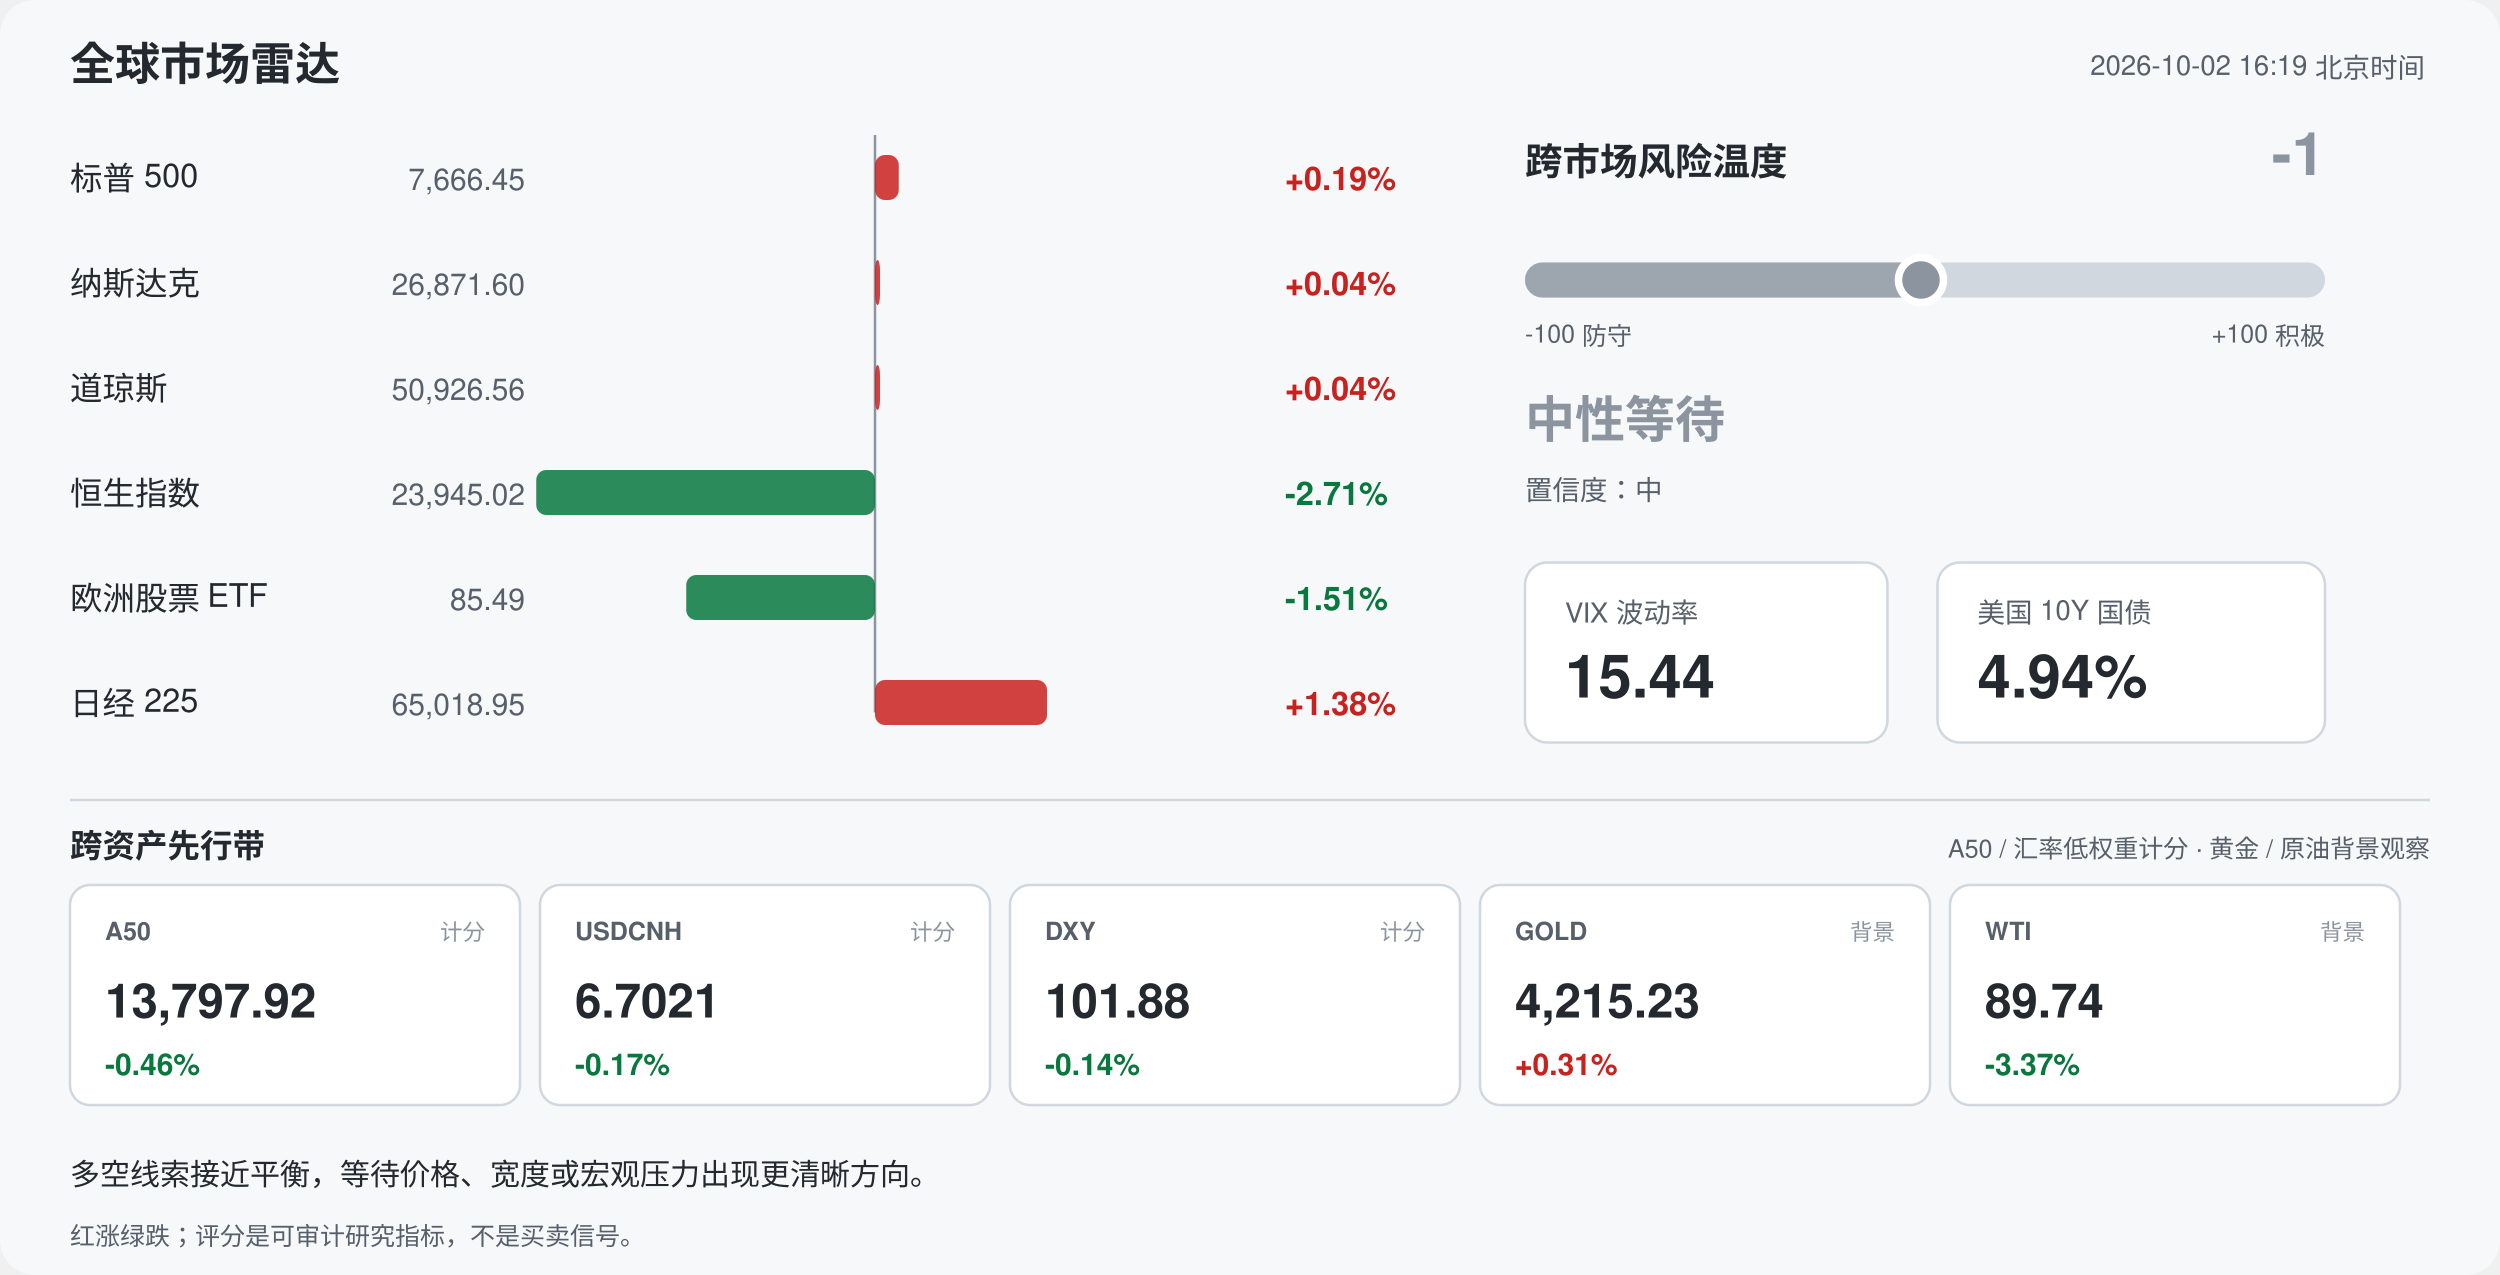
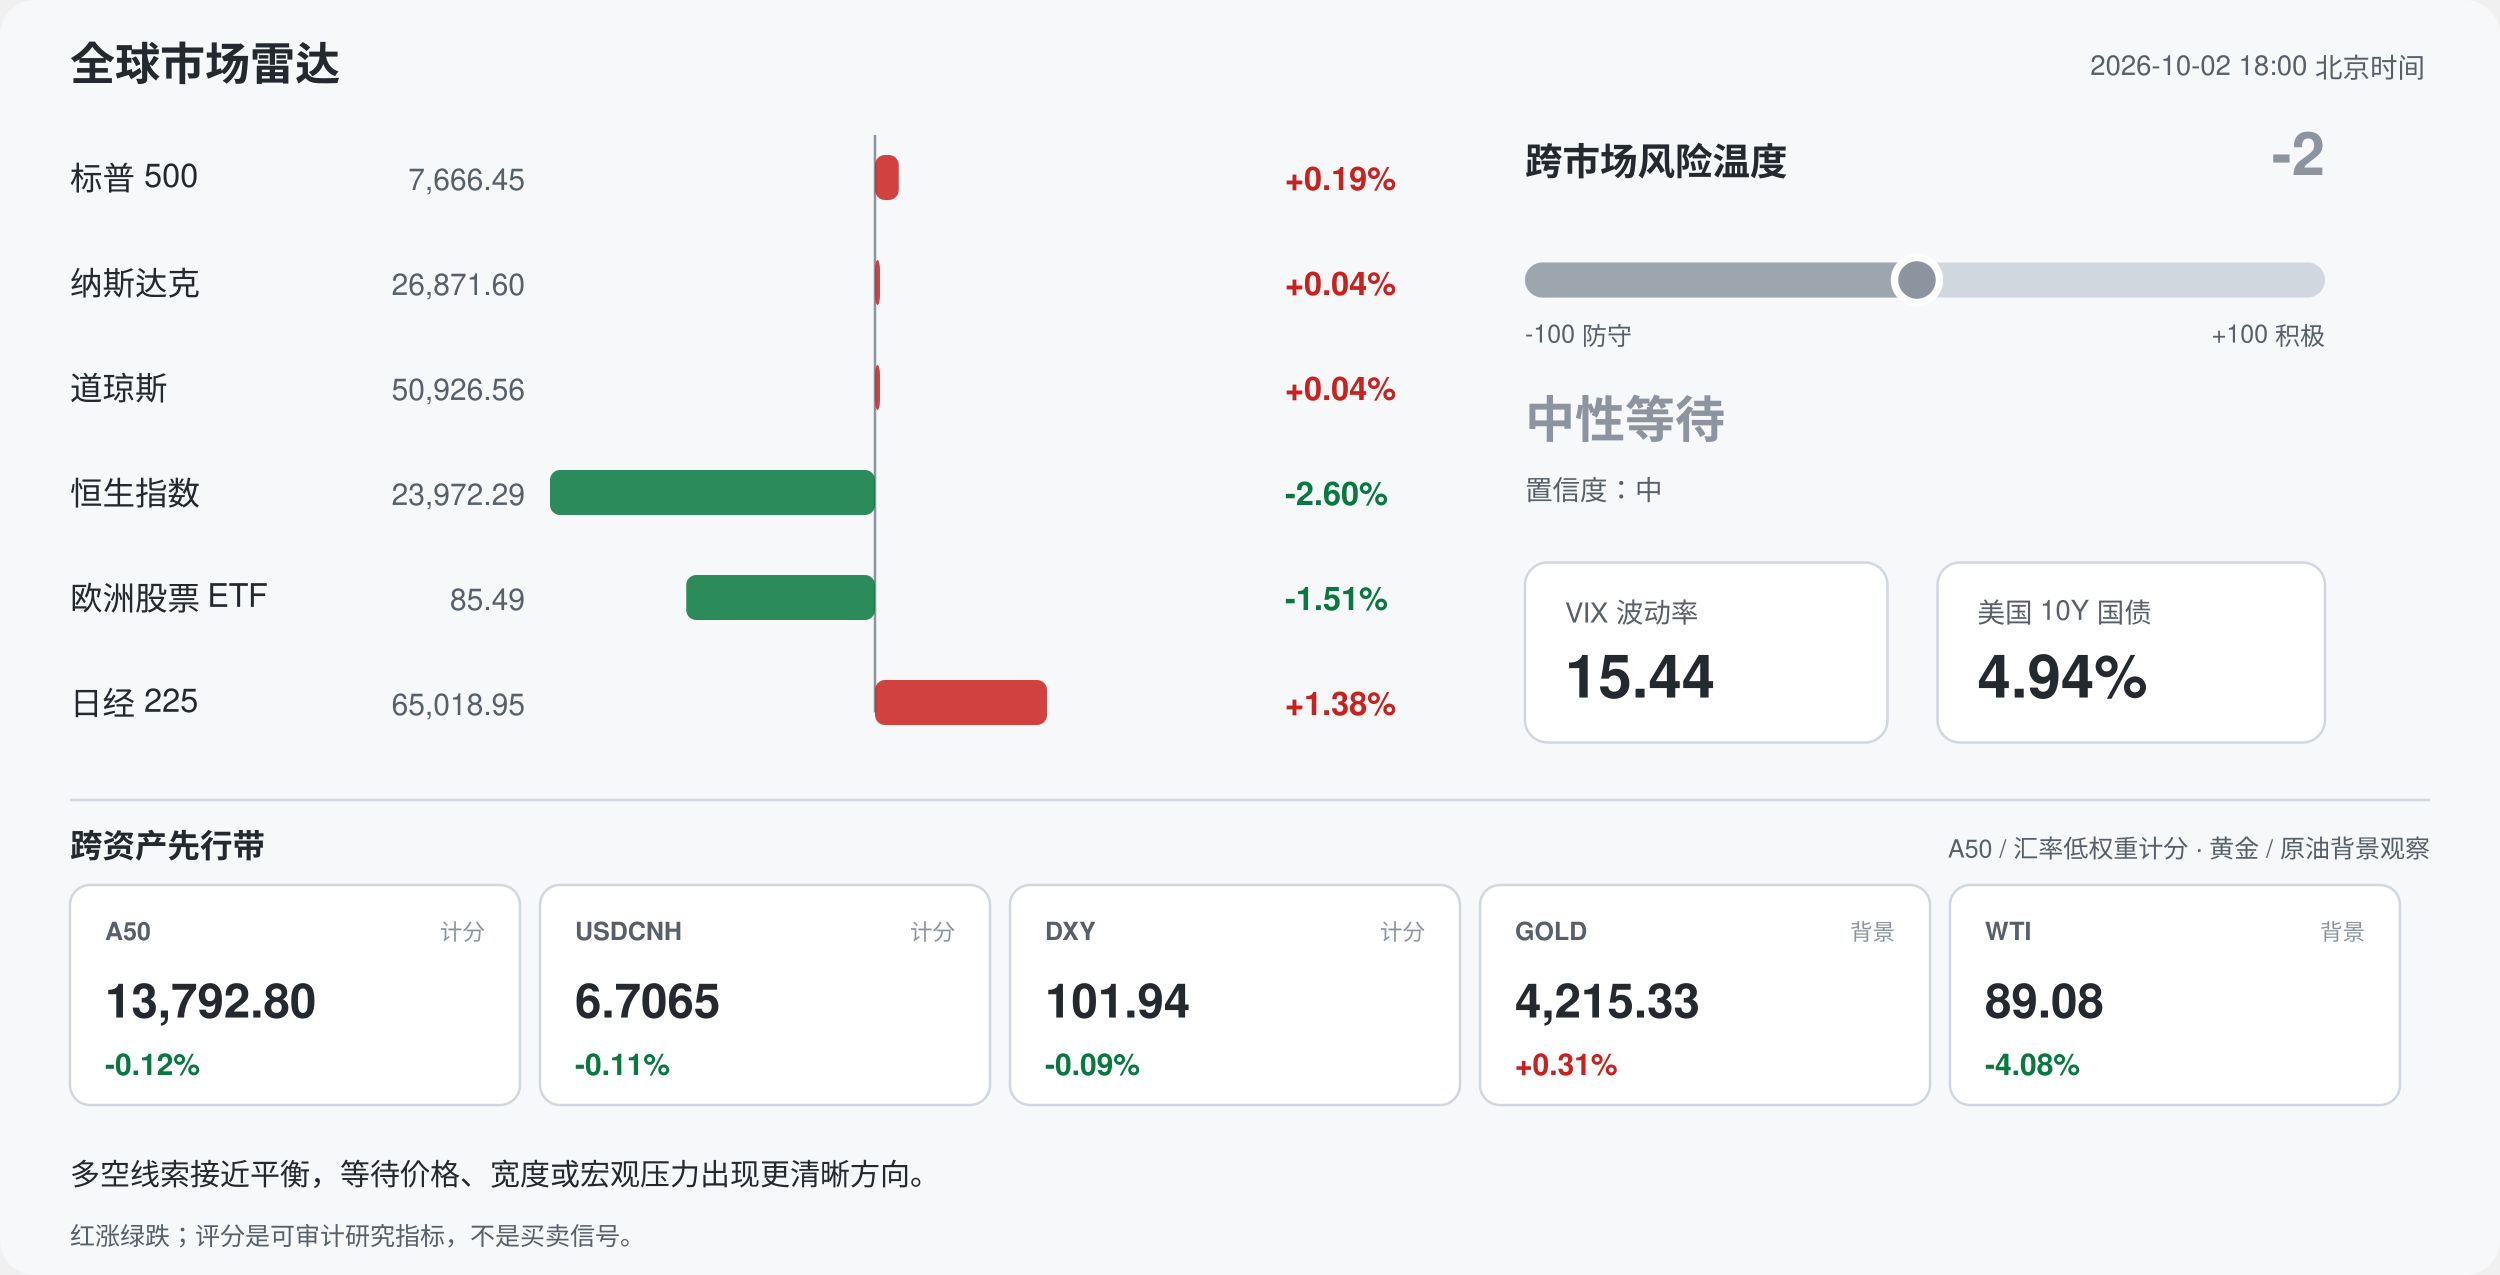
<svg xmlns="http://www.w3.org/2000/svg" width="1000" height="510" viewBox="0 0 1000 510" font-family="-apple-system,Segoe UI,Helvetica,Arial,sans-serif">
  <rect width="1000" height="510" rx="14" fill="#f6f8fa" />
  <text x="28" y="32" font-size="18" font-weight="700" fill="#24292f">全球市场雷达</text>
-   <text x="970" y="30" font-size="11" fill="#57606a" text-anchor="end">2026-10-02 16:19 北京时间</text>
+   <text x="970" y="30" font-size="11" fill="#57606a" text-anchor="end">2026-10-02 18:00 北京时间</text>
  <line x1="350" y1="54" x2="350" y2="285" stroke="#8c959f" stroke-width="1" />
  <text x="28" y="76" font-size="13" fill="#24292f">标普 500</text>
  <text x="210" y="76" font-size="12" fill="#57606a" text-anchor="end">7,666.45</text>
  <rect x="350.0" y="62" width="9.5" height="18" rx="4" fill="#c9211e" opacity="0.85" />
  <text x="514" y="76" font-size="13" font-weight="600" fill="#c9211e">+0.19%</text>
  <text x="28" y="118" font-size="13" fill="#24292f">纳斯达克</text>
  <text x="210" y="118" font-size="12" fill="#57606a" text-anchor="end">26,871.60</text>
  <rect x="350.0" y="104" width="2.0" height="18" rx="4" fill="#c9211e" opacity="0.85" />
  <text x="514" y="118" font-size="13" font-weight="600" fill="#c9211e">+0.04%</text>
  <text x="28" y="160" font-size="13" fill="#24292f">道琼斯</text>
  <text x="210" y="160" font-size="12" fill="#57606a" text-anchor="end">50,926.56</text>
  <rect x="350.0" y="146" width="2.0" height="18" rx="4" fill="#c9211e" opacity="0.85" />
  <text x="514" y="160" font-size="13" font-weight="600" fill="#c9211e">+0.04%</text>
  <text x="28" y="202" font-size="13" fill="#24292f">恒生指数</text>
-   <text x="210" y="202" font-size="12" fill="#57606a" text-anchor="end">23,945.02</text>
-   <rect x="214.5" y="188" width="135.5" height="18" rx="4" fill="#08783e" opacity="0.85" />
-   <text x="514" y="202" font-size="13" font-weight="600" fill="#08783e">-2.71%</text>
+   <text x="210" y="202" font-size="12" fill="#57606a" text-anchor="end">23,972.29</text>
+   <rect x="220.0" y="188" width="130.0" height="18" rx="4" fill="#08783e" opacity="0.85" />
+   <text x="514" y="202" font-size="13" font-weight="600" fill="#08783e">-2.60%</text>
  <text x="28" y="244" font-size="13" fill="#24292f">欧洲股票 ETF</text>
  <text x="210" y="244" font-size="12" fill="#57606a" text-anchor="end">85.49</text>
  <rect x="274.5" y="230" width="75.5" height="18" rx="4" fill="#08783e" opacity="0.85" />
  <text x="514" y="244" font-size="13" font-weight="600" fill="#08783e">-1.51%</text>
  <text x="28" y="286" font-size="13" fill="#24292f">日经 225</text>
  <text x="210" y="286" font-size="12" fill="#57606a" text-anchor="end">65,018.95</text>
  <rect x="350.0" y="272" width="68.8" height="18" rx="4" fill="#c9211e" opacity="0.85" />
  <text x="514" y="286" font-size="13" font-weight="600" fill="#c9211e">+1.38%</text>
  <text x="610" y="70" font-size="15" font-weight="700" fill="#24292f">跨市场风险温度</text>
-   <text x="930" y="70" font-size="24" font-weight="700" fill="#8c959f" text-anchor="end">-1</text>
+   <text x="930" y="70" font-size="24" font-weight="700" fill="#8c959f" text-anchor="end">-2</text>
  <rect x="610" y="105" width="320" height="14" rx="7" fill="#d0d7de" />
-   <rect x="610" y="105" width="158.4" height="14" rx="7" fill="#8c959f" opacity="0.75" />
-   <circle cx="768.4" cy="112" r="9" fill="#8c959f" stroke="#ffffff" stroke-width="3" />
+   <rect x="610" y="105" width="156.8" height="14" rx="7" fill="#8c959f" opacity="0.75" />
+   <circle cx="766.8" cy="112" r="9" fill="#8c959f" stroke="#ffffff" stroke-width="3" />
  <text x="610" y="137" font-size="10" fill="#57606a">-100 防守</text>
  <text x="930" y="137" font-size="10" fill="#57606a" text-anchor="end">+100 积极</text>
  <text x="610" y="175" font-size="20" font-weight="700" fill="#8c959f">中性等待</text>
  <text x="610" y="200" font-size="11" fill="#57606a">置信度：中</text>
  <rect x="610" y="225" width="145" height="72" rx="9" fill="#ffffff" stroke="#d0d7de" />
  <text x="626" y="249" font-size="11" fill="#57606a">VIX 波动率</text>
  <text x="626" y="279" font-size="24" font-weight="700" fill="#24292f">15.44</text>
  <rect x="775" y="225" width="155" height="72" rx="9" fill="#ffffff" stroke="#d0d7de" />
  <text x="791" y="249" font-size="11" fill="#57606a">美国 10Y 国债</text>
  <text x="791" y="279" font-size="24" font-weight="700" fill="#24292f">4.94%</text>
  <line x1="28" y1="320" x2="972" y2="320" stroke="#d0d7de" />
  <text x="28" y="343" font-size="13" font-weight="700" fill="#24292f">跨资产先行带</text>
  <text x="972" y="343" font-size="10" fill="#57606a" text-anchor="end">A50 / 汇率低权重计分 · 黄金 / 原油背景观察</text>
  <rect x="28" y="354" width="180" height="88" rx="8" fill="#ffffff" stroke="#d0d7de" />
  <text x="42" y="376" font-size="10" font-weight="700" fill="#57606a">A50</text>
  <text x="194" y="376" font-size="9" fill="#8c959f" text-anchor="end">计分</text>
-   <text x="42" y="407" font-size="19" font-weight="700" fill="#24292f">13,797.92</text>
-   <text x="42" y="430" font-size="12" font-weight="700" fill="#08783e">-0.46%</text>
+   <text x="42" y="407" font-size="19" font-weight="700" fill="#24292f">13,792.80</text>
+   <text x="42" y="430" font-size="12" font-weight="700" fill="#08783e">-0.12%</text>
  <rect x="216" y="354" width="180" height="88" rx="8" fill="#ffffff" stroke="#d0d7de" />
  <text x="230" y="376" font-size="10" font-weight="700" fill="#57606a">USDCNH</text>
  <text x="382" y="376" font-size="9" fill="#8c959f" text-anchor="end">计分</text>
-   <text x="230" y="407" font-size="19" font-weight="700" fill="#24292f">6.7021</text>
-   <text x="230" y="430" font-size="12" font-weight="700" fill="#08783e">-0.17%</text>
+   <text x="230" y="407" font-size="19" font-weight="700" fill="#24292f">6.7065</text>
+   <text x="230" y="430" font-size="12" font-weight="700" fill="#08783e">-0.11%</text>
  <rect x="404" y="354" width="180" height="88" rx="8" fill="#ffffff" stroke="#d0d7de" />
  <text x="418" y="376" font-size="10" font-weight="700" fill="#57606a">DXY</text>
  <text x="570" y="376" font-size="9" fill="#8c959f" text-anchor="end">计分</text>
-   <text x="418" y="407" font-size="19" font-weight="700" fill="#24292f">101.88</text>
-   <text x="418" y="430" font-size="12" font-weight="700" fill="#08783e">-0.14%</text>
+   <text x="418" y="407" font-size="19" font-weight="700" fill="#24292f">101.94</text>
+   <text x="418" y="430" font-size="12" font-weight="700" fill="#08783e">-0.09%</text>
  <rect x="592" y="354" width="180" height="88" rx="8" fill="#ffffff" stroke="#d0d7de" />
  <text x="606" y="376" font-size="10" font-weight="700" fill="#57606a">GOLD</text>
  <text x="758" y="376" font-size="9" fill="#8c959f" text-anchor="end">背景</text>
-   <text x="606" y="407" font-size="19" font-weight="700" fill="#24292f">4,215.23</text>
+   <text x="606" y="407" font-size="19" font-weight="700" fill="#24292f">4,215.33</text>
  <text x="606" y="430" font-size="12" font-weight="700" fill="#c9211e">+0.31%</text>
  <rect x="780" y="354" width="180" height="88" rx="8" fill="#ffffff" stroke="#d0d7de" />
  <text x="794" y="376" font-size="10" font-weight="700" fill="#57606a">WTI</text>
  <text x="946" y="376" font-size="9" fill="#8c959f" text-anchor="end">背景</text>
-   <text x="794" y="407" font-size="19" font-weight="700" fill="#24292f">89.74</text>
-   <text x="794" y="430" font-size="12" font-weight="700" fill="#08783e">-3.37%</text>
+   <text x="794" y="407" font-size="19" font-weight="700" fill="#24292f">89.08</text>
+   <text x="794" y="430" font-size="12" font-weight="700" fill="#08783e">-4.08%</text>
  <text x="28" y="474" font-size="12" fill="#24292f">多空线索接近平衡，等待价格、宽度或宏观压力出现更清晰方向。</text>
  <text x="28" y="498" font-size="10" fill="#57606a">红涨绿跌；评分是可审计研究指标，不是买卖信号。</text>
</svg>
